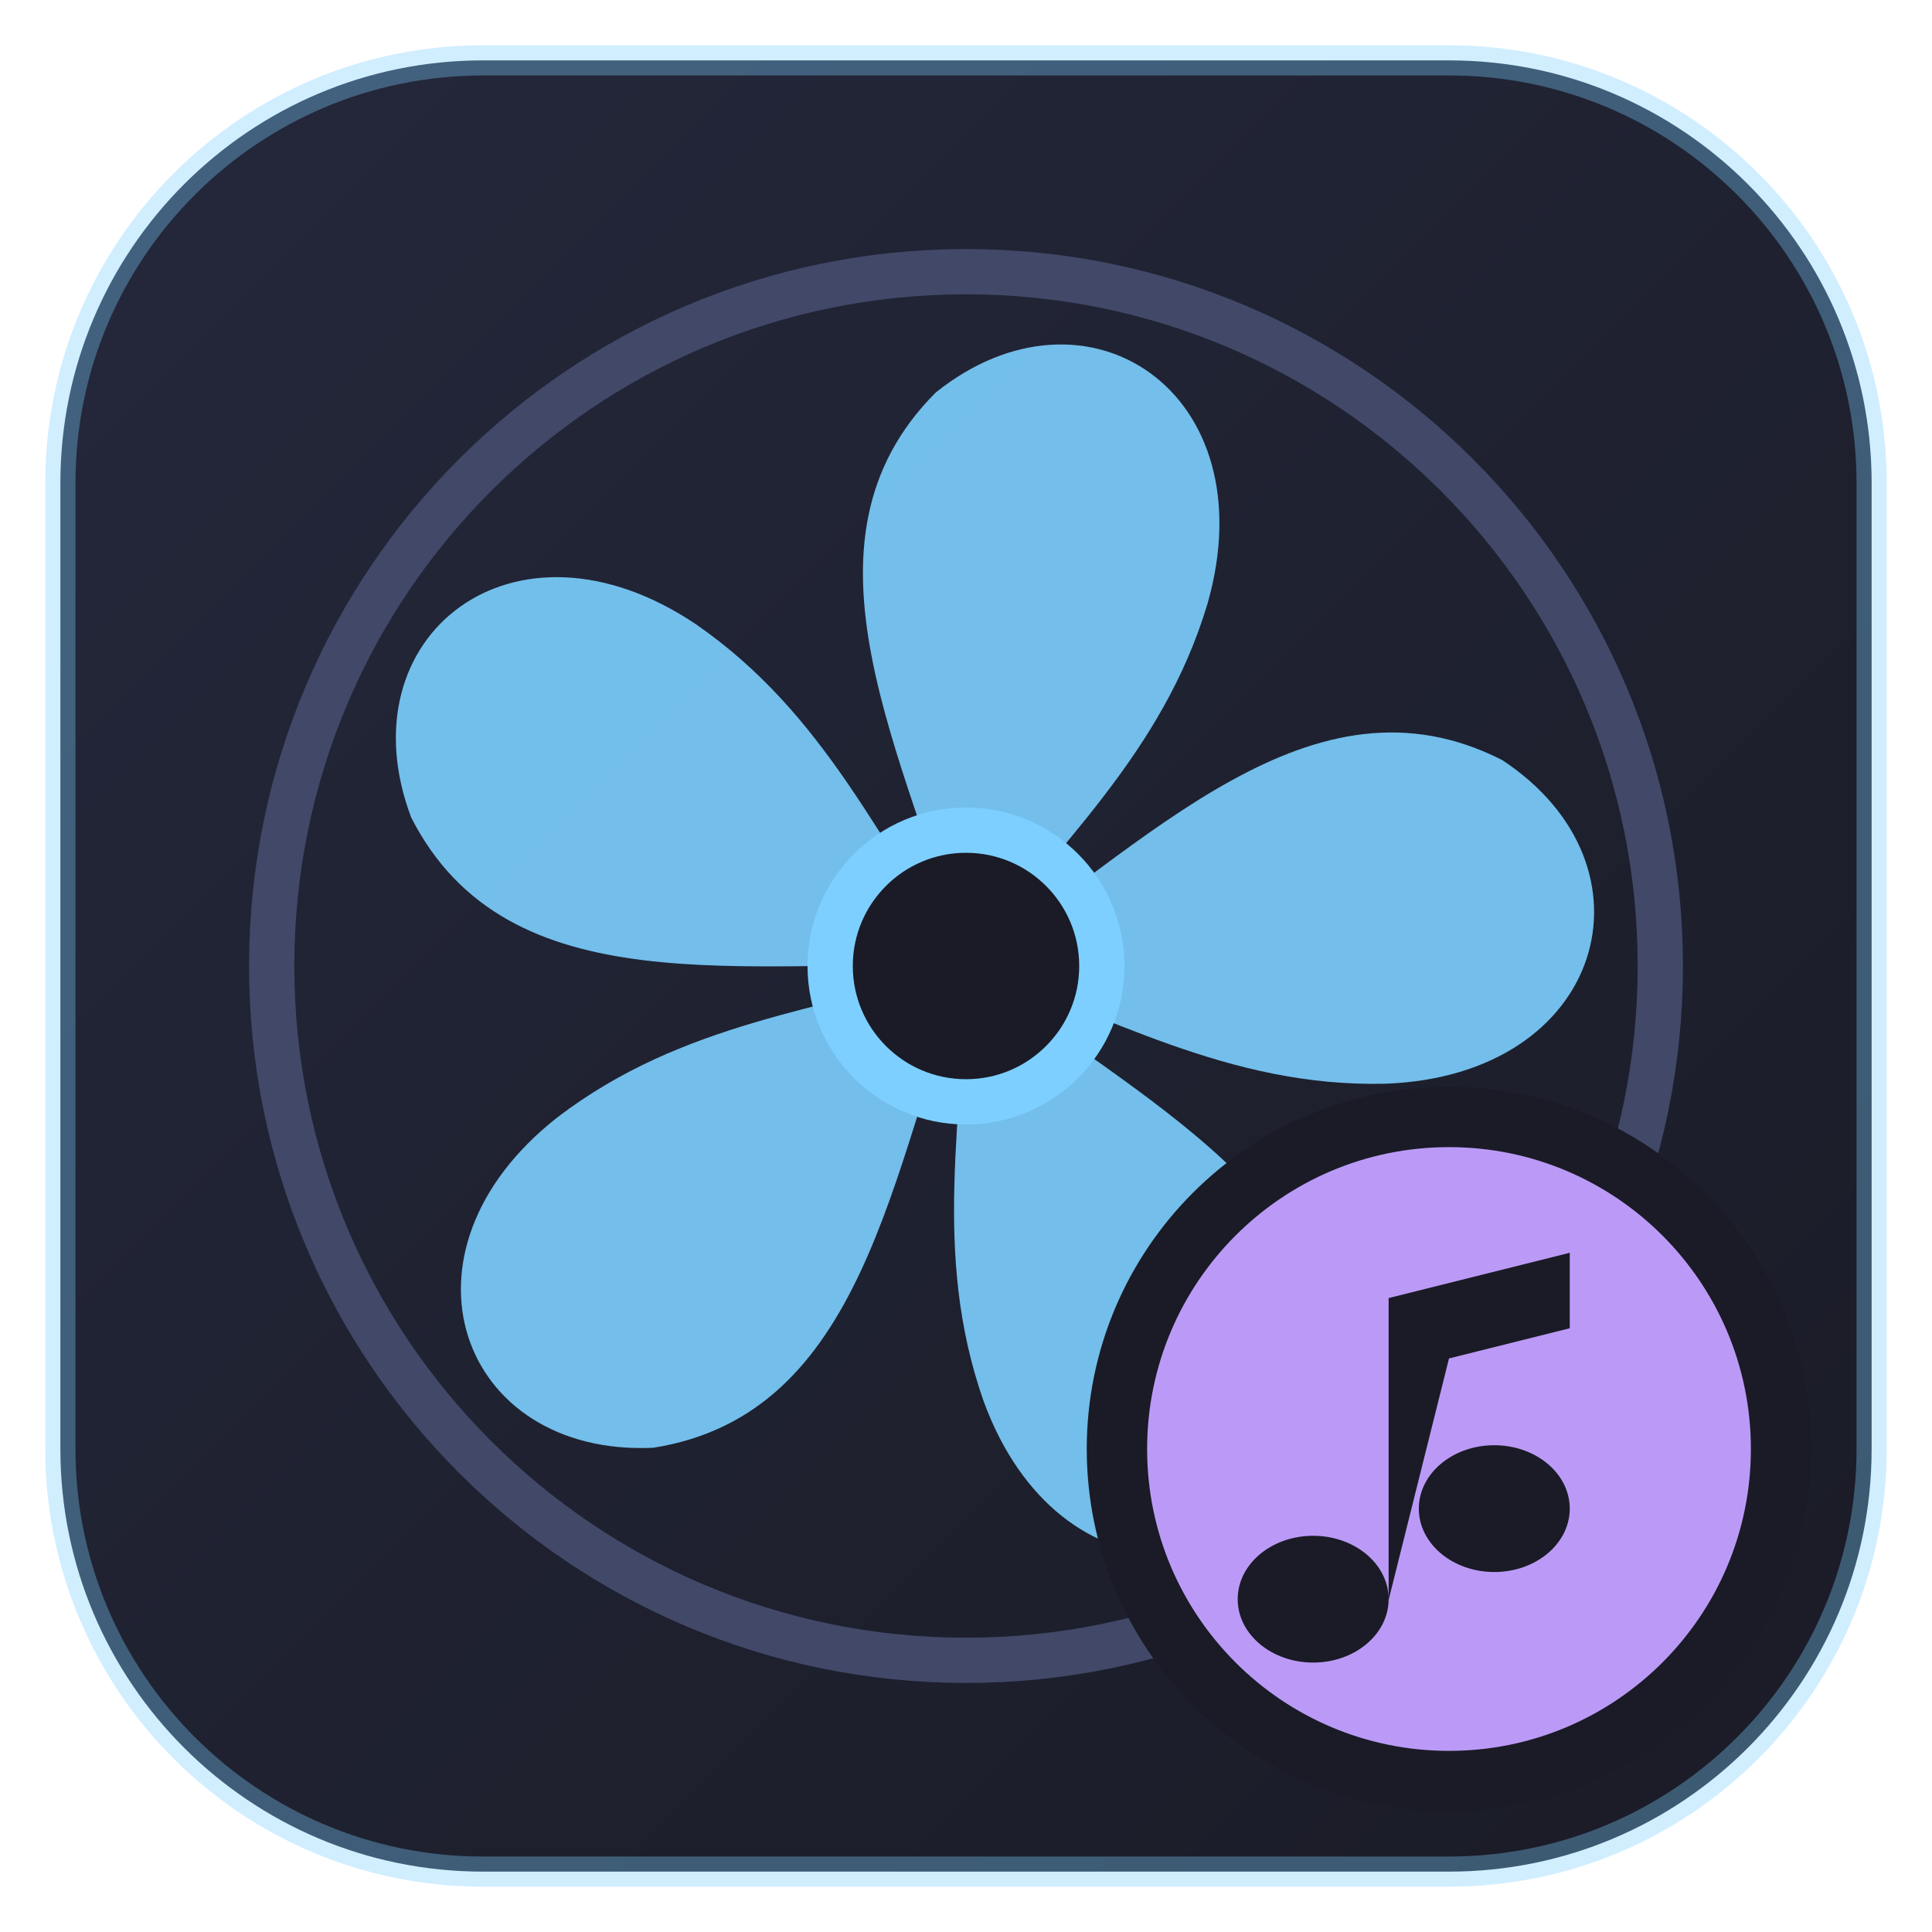
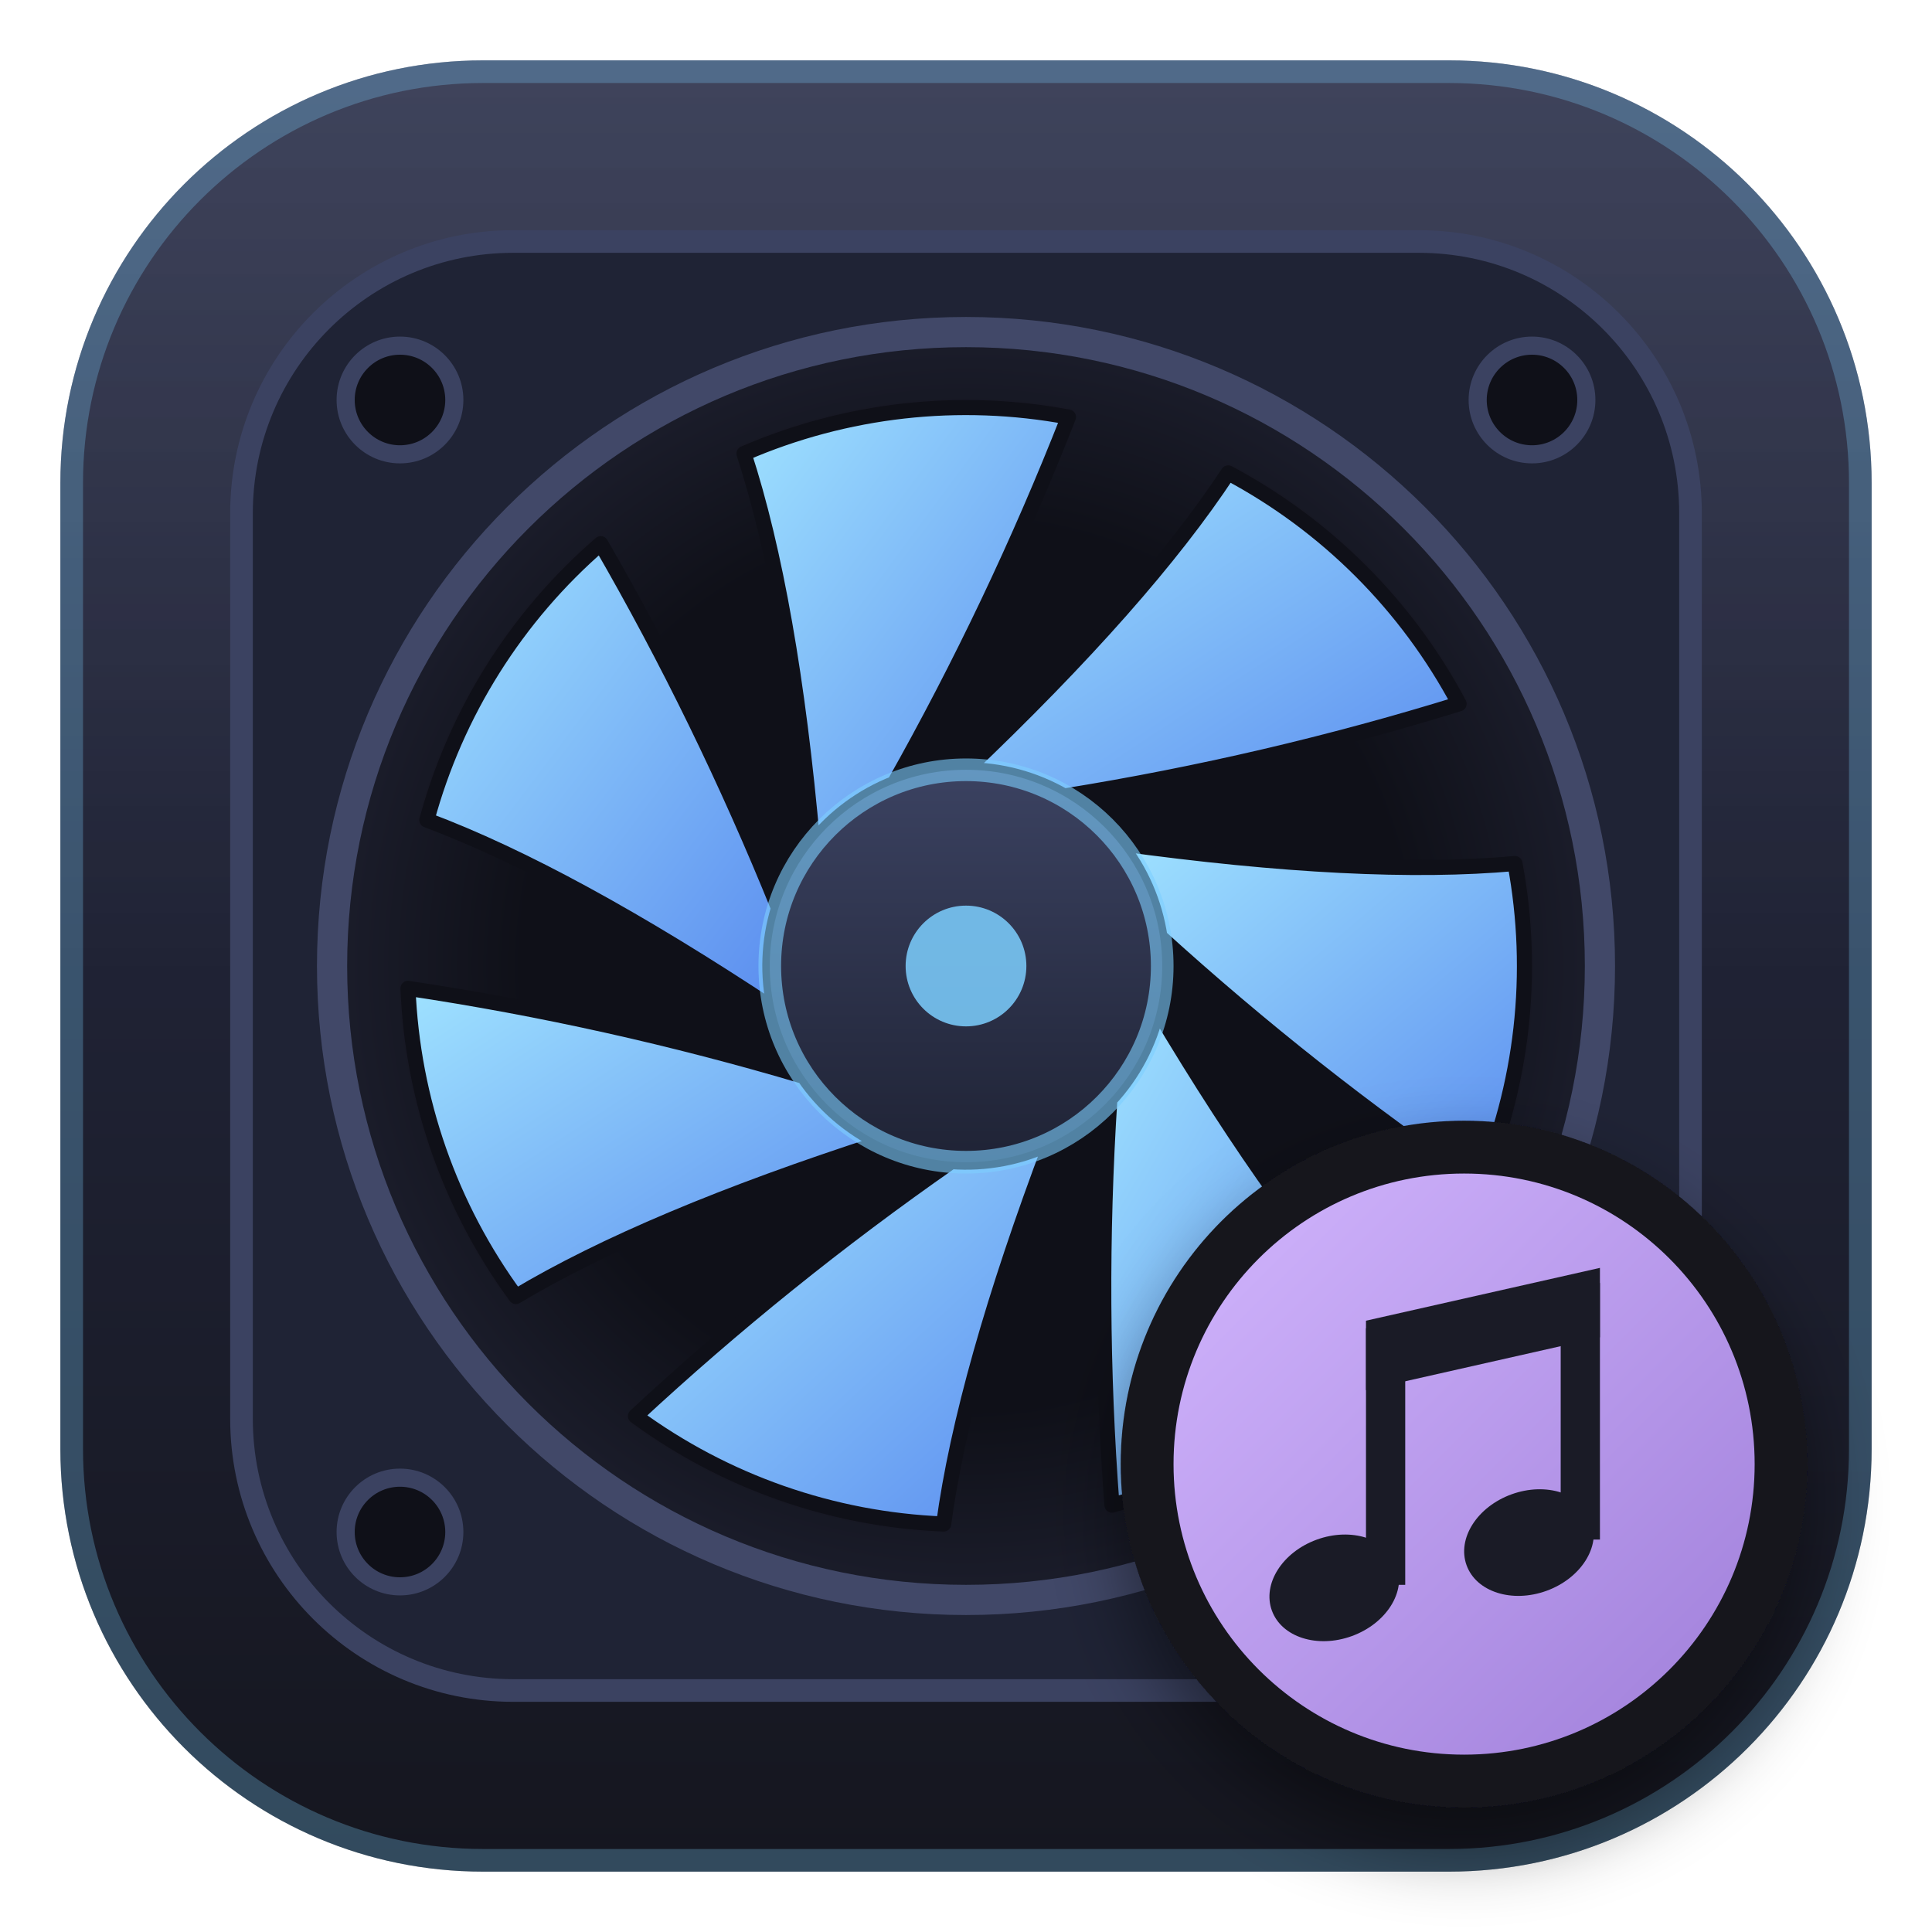
- <svg xmlns="http://www.w3.org/2000/svg" viewBox="0 0 128 128" width="128" height="128" role="img" aria-label="Music Mode logo">
+ <svg xmlns="http://www.w3.org/2000/svg" viewBox="0 0 128 128" width="128" height="128" role="img" aria-label="Music Mode logo: a PC fan with a music note">
  <defs>
-     <linearGradient id="bg" x1="0" y1="0" x2="1" y2="1">
-       <stop offset="0" stop-color="#24283b" />
-       <stop offset="1" stop-color="#1a1b26" />
+     <linearGradient id="bg" x1="0" y1="0" x2="0" y2="1">
+       <stop offset="0" stop-color="#2a2f4a" />
+       <stop offset="1" stop-color="#15161f" />
    </linearGradient>
-     <path id="blade" d="M64 64 C60 50 52 36 62 26 C72 18 84 26 80 40 C77 50 70 56 64 64 Z" />
+     <linearGradient id="sheen" x1="0" y1="0" x2="0" y2="1">
+       <stop offset="0" stop-color="#ffffff" stop-opacity=".10" />
+       <stop offset=".5" stop-color="#ffffff" stop-opacity="0" />
+     </linearGradient>
+     <filter id="shadow" x="-30%" y="-30%" width="160%" height="160%">
+       <feDropShadow dx="0" dy="2.5" stdDeviation="2.5" flood-color="#000" flood-opacity=".45" />
+     </filter>
+     <linearGradient id="blade" x1="0" y1="0" x2="1" y2="1">
+       <stop offset="0" stop-color="#9fe2ff" />
+       <stop offset="1" stop-color="#5b8def" />
+     </linearGradient>
+     <radialGradient id="well" cx=".5" cy=".5" r=".5">
+       <stop offset=".7" stop-color="#0f1018" />
+       <stop offset="1" stop-color="#1b1d2b" />
+     </radialGradient>
+     <linearGradient id="badge" x1="0" y1="0" x2="1" y2="1">
+       <stop offset="0" stop-color="#d4b8ff" />
+       <stop offset="1" stop-color="#9d7cd8" />
+     </linearGradient>
+     <linearGradient id="hub" x1="0" y1="0" x2="0" y2="1">
+       <stop offset="0" stop-color="#3b4261" />
+       <stop offset="1" stop-color="#1f2335" />
+     </linearGradient>
  </defs>
  <rect x="4" y="4" width="120" height="120" rx="28" fill="url(#bg)" />
-   <rect x="4" y="4" width="120" height="120" rx="28" fill="none" stroke="#7dcfff" stroke-opacity=".35" stroke-width="2" />
-   <circle cx="64" cy="64" r="46" fill="none" stroke="#414868" stroke-width="3" />
-   <g fill="#7dcfff" fill-opacity=".9">
-     <use href="#blade" />
-     <use href="#blade" transform="rotate(72 64 64)" />
-     <use href="#blade" transform="rotate(144 64 64)" />
-     <use href="#blade" transform="rotate(216 64 64)" />
-     <use href="#blade" transform="rotate(288 64 64)" />
+   <rect x="4" y="4" width="120" height="120" rx="28" fill="url(#sheen)" />
+   <rect x="4.75" y="4.75" width="118.5" height="118.5" rx="27.25" fill="none" stroke="#7dcfff" stroke-opacity=".28" stroke-width="1.5" />
+   <g transform="translate(4 4)">
+     <rect x="12" y="12" width="96" height="96" rx="18" fill="#1f2335" stroke="#3b4261" stroke-width="1.5" />
+     <g fill="#0f1018" stroke="#3b4261" stroke-width="1.2">
+       <circle cx="22.5" cy="22.5" r="3.6" />
+       <circle cx="97.5" cy="22.5" r="3.6" />
+       <circle cx="22.5" cy="97.5" r="3.6" />
+       <circle cx="97.5" cy="97.5" r="3.6" />
+     </g>
+     <circle cx="60" cy="60" r="42" fill="url(#well)" stroke="#414868" stroke-width="2" />
+     <g fill="url(#blade)" stroke="#0f1018" stroke-width="1" stroke-linejoin="round">
+       <path d="M60.00,47.00 Q71.84,35.73 77.37,27.33 A37 37 0 0 1 92.67,42.63 Q79.90,46.58 66.50,48.74 A13 13 0 0 0 60.00,47.00 Z" />
+       <path d="M70.16,51.89 Q86.35,54.12 96.37,53.21 A37 37 0 0 1 93.95,74.71 Q82.90,67.19 72.85,58.06 A13 13 0 0 0 70.16,51.89 Z" />
+       <path d="M72.67,62.89 Q81.03,76.94 87.98,84.20 A37 37 0 0 1 69.67,95.72 Q68.66,82.38 69.53,68.84 A13 13 0 0 0 72.67,62.89 Z" />
+       <path d="M65.64,71.71 Q59.87,87.00 58.52,96.97 A37 37 0 0 1 38.10,89.82 Q47.90,80.72 59.03,72.96 A13 13 0 0 0 65.64,71.71 Z" />
+       <path d="M54.36,71.71 Q38.81,76.73 30.18,81.90 A37 37 0 0 1 23.03,61.48 Q36.25,63.46 49.26,67.32 A13 13 0 0 0 54.36,71.71 Z" />
+       <path d="M47.33,62.89 Q33.71,53.86 24.28,50.33 A37 37 0 0 1 35.80,32.02 Q42.49,43.59 47.58,56.17 A13 13 0 0 0 47.33,62.89 Z" />
+       <path d="M49.84,51.89 Q48.41,35.62 45.29,26.05 A37 37 0 0 1 66.79,23.63 Q61.91,36.08 55.25,47.90 A13 13 0 0 0 49.84,51.89 Z" />
+     </g>
+     <circle cx="60" cy="60" r="13" fill="url(#hub)" stroke="#7dcfff" stroke-opacity=".6" stroke-width="1.5" />
+     <circle cx="60" cy="60" r="4" fill="#7dcfff" fill-opacity=".85" />
  </g>
-   <circle cx="64" cy="64" r="9" fill="#1a1b26" stroke="#7dcfff" stroke-width="3" />
-   <circle cx="96" cy="96" r="22" fill="#bb9af7" stroke="#1a1b26" stroke-width="4" />
-   <path d="M92 106 a5 4.2 0 1 1 0 -0.1 V86 l12 -3 v17 a5 4.2 0 1 1 0 -0.1 V88 l-8 2 Z" fill="#1a1b26" />
+   <g filter="url(#shadow)">
+     <circle cx="97" cy="97" r="21" fill="url(#badge)" stroke="#15161f" stroke-width="3.5" />
+   </g>
+   <g fill="#1a1b26">
+     <path d="M90.5 87.5 L106 84 V88.6 L90.5 92.1 Z" />
+     <rect x="90.5" y="88" width="2.6" height="17" />
+     <rect x="103.4" y="85" width="2.6" height="17" />
+     <ellipse cx="88.4" cy="105.2" rx="4.4" ry="3.4" transform="rotate(-20 88.4 105.2)" />
+     <ellipse cx="101.3" cy="102.2" rx="4.4" ry="3.4" transform="rotate(-20 101.3 102.2)" />
+   </g>
</svg>
